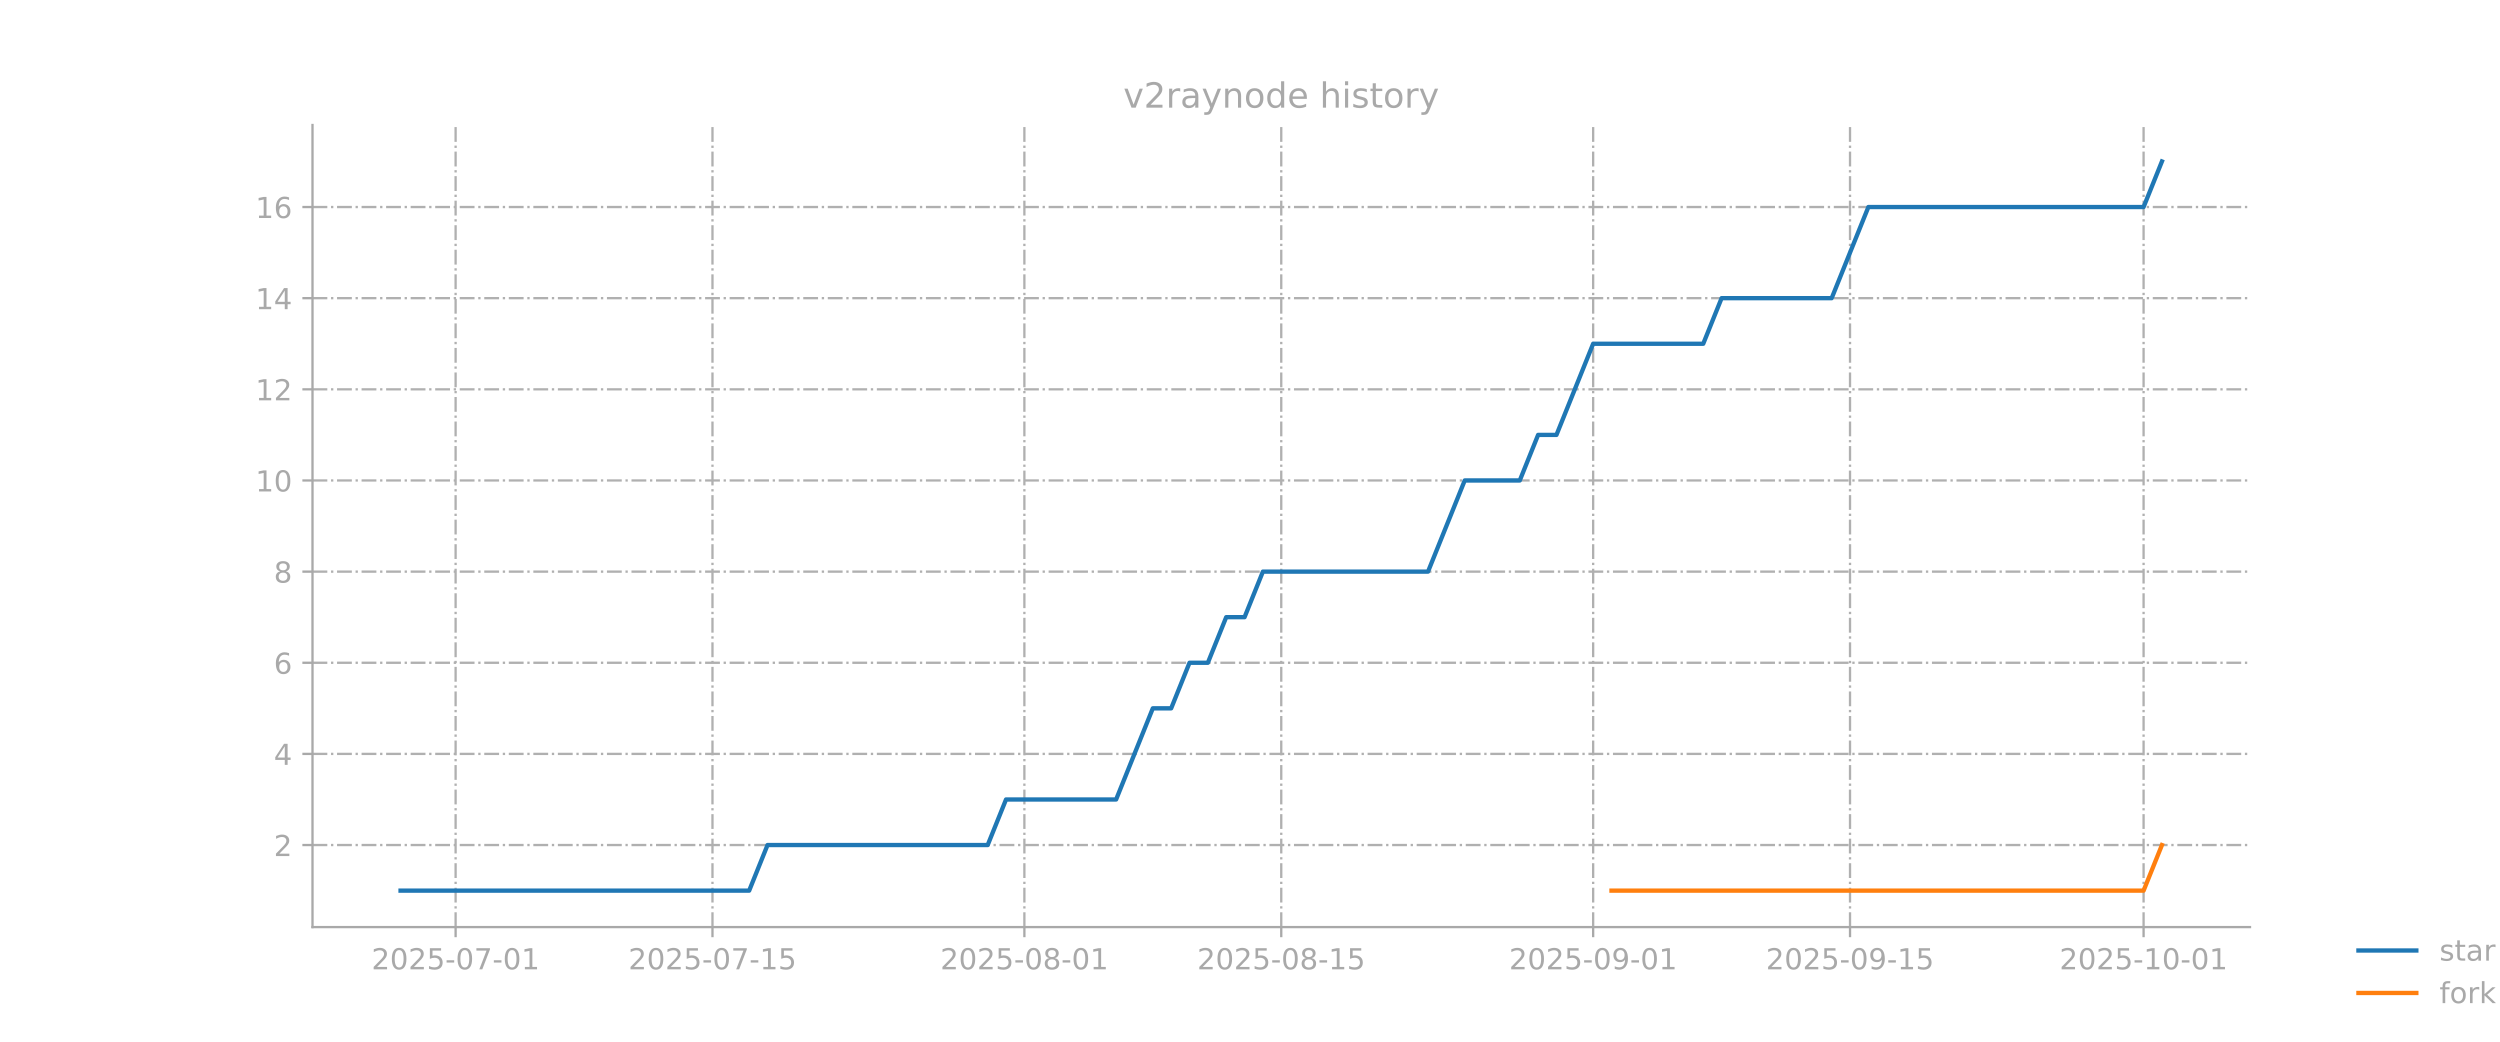
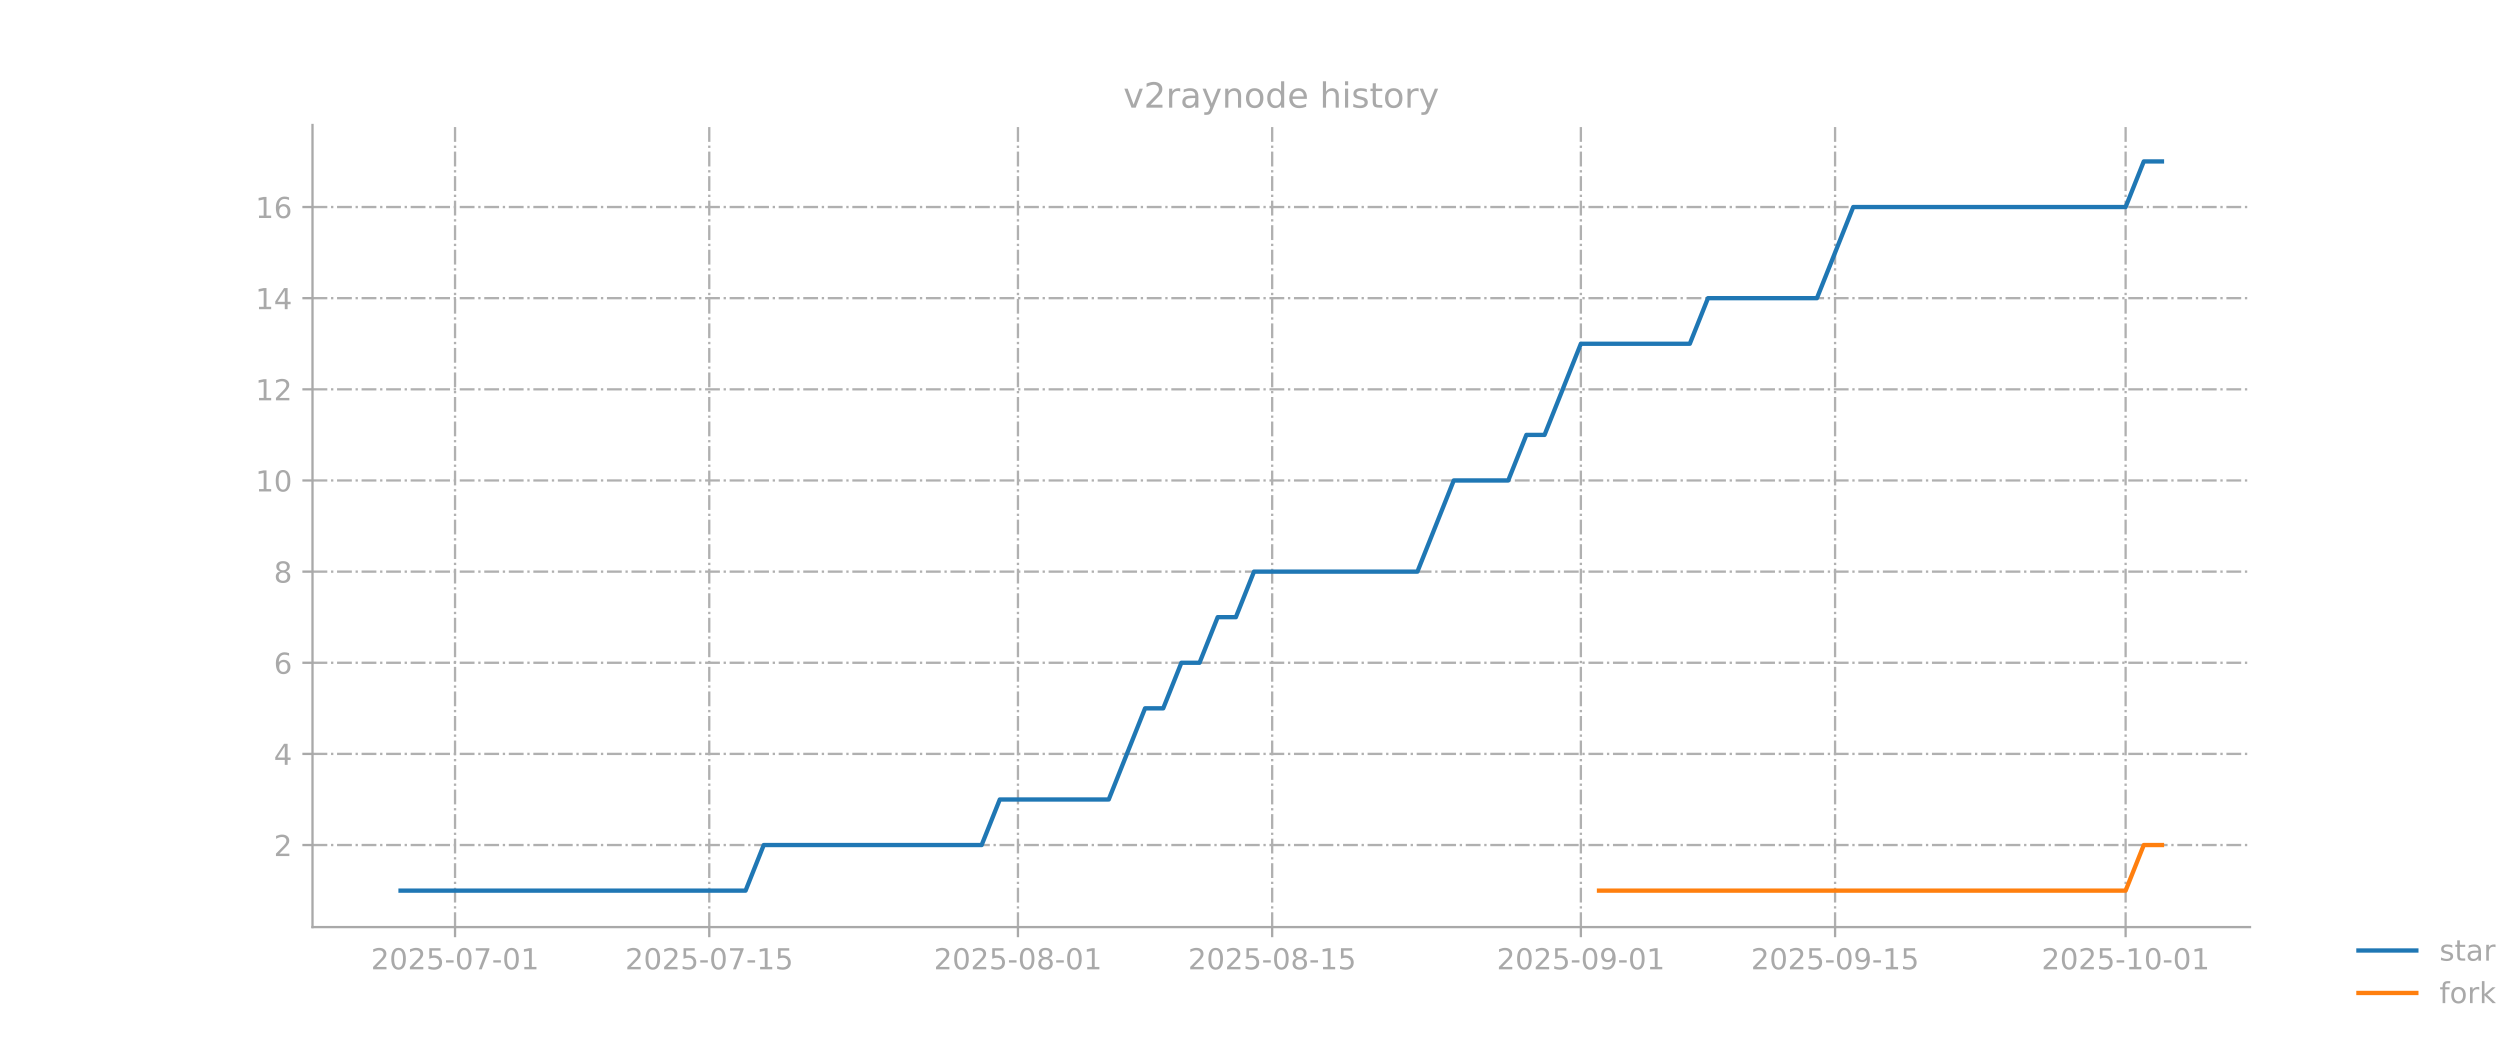
<svg xmlns="http://www.w3.org/2000/svg" xmlns:xlink="http://www.w3.org/1999/xlink" width="864pt" height="360pt" viewBox="0 0 864 360" version="1.1">
  <defs>
    <style type="text/css">*{stroke-linejoin: round; stroke-linecap: butt}</style>
  </defs>
  <g id="figure_1">
    <g id="patch_1">
      <path d="M 0 360  L 864 360  L 864 0  L 0 0  L 0 360  z " style="fill: none; opacity: 0" />
    </g>
    <g id="axes_1">
      <g id="patch_2">
        <path d="M 108 320.4  L 777.6 320.4  L 777.6 43.2  L 108 43.2  L 108 320.4  z " style="fill: none; opacity: 0" />
      </g>
      <g id="matplotlib.axis_1">
        <g id="xtick_1">
          <g id="line2d_1">
-             <path d="M 157.459 320.4  L 157.459 43.2  " clip-path="url(#p761df9f288)" style="fill: none; stroke-dasharray: 5.12,1.28,0.8,1.28; stroke-dashoffset: 0; stroke: #b0b0b0; stroke-width: 0.8" />
+             <path d="M 157.263 320.4  L 157.263 43.2  " clip-path="url(#p6adcbe52f4)" style="fill: none; stroke-dasharray: 5.12,1.28,0.8,1.28; stroke-dashoffset: 0; stroke: #b0b0b0; stroke-width: 0.8" />
          </g>
          <g id="line2d_2">
            <defs>
-               <path id="mf21b03d5a7" d="M 0 0  L 0 3.5  " style="stroke: #a9a9a9; stroke-width: 0.8" />
+               <path id="m0c302f89f4" d="M 0 0  L 0 3.5  " style="stroke: #a9a9a9; stroke-width: 0.8" />
            </defs>
            <g>
-               <use xlink:href="#mf21b03d5a7" x="157.459" y="320.4" style="fill: #a9a9a9; stroke: #a9a9a9; stroke-width: 0.8" />
+               <use xlink:href="#m0c302f89f4" x="157.263" y="320.4" style="fill: #a9a9a9; stroke: #a9a9a9; stroke-width: 0.8" />
            </g>
          </g>
          <g id="text_1">
-             <g style="fill: #a9a9a9" transform="translate(128.4013 334.9984) scale(0.1 -0.1)">
+             <g style="fill: #a9a9a9" transform="translate(128.2052 334.9984) scale(0.1 -0.1)">
              <defs>
                <path id="DejaVuSans-32" d="M 1228 531  L 3431 531  L 3431 0  L 469 0  L 469 531  Q 828 903 1448 1529  Q 2069 2156 2228 2338  Q 2531 2678 2651 2914  Q 2772 3150 2772 3378  Q 2772 3750 2511 3984  Q 2250 4219 1831 4219  Q 1534 4219 1204 4116  Q 875 4013 500 3803  L 500 4441  Q 881 4594 1212 4672  Q 1544 4750 1819 4750  Q 2544 4750 2975 4387  Q 3406 4025 3406 3419  Q 3406 3131 3298 2873  Q 3191 2616 2906 2266  Q 2828 2175 2409 1742  Q 1991 1309 1228 531  z " transform="scale(0.015625)" />
                <path id="DejaVuSans-30" d="M 2034 4250  Q 1547 4250 1301 3770  Q 1056 3291 1056 2328  Q 1056 1369 1301 889  Q 1547 409 2034 409  Q 2525 409 2770 889  Q 3016 1369 3016 2328  Q 3016 3291 2770 3770  Q 2525 4250 2034 4250  z M 2034 4750  Q 2819 4750 3233 4129  Q 3647 3509 3647 2328  Q 3647 1150 3233 529  Q 2819 -91 2034 -91  Q 1250 -91 836 529  Q 422 1150 422 2328  Q 422 3509 836 4129  Q 1250 4750 2034 4750  z " transform="scale(0.015625)" />
                <path id="DejaVuSans-35" d="M 691 4666  L 3169 4666  L 3169 4134  L 1269 4134  L 1269 2991  Q 1406 3038 1543 3061  Q 1681 3084 1819 3084  Q 2600 3084 3056 2656  Q 3513 2228 3513 1497  Q 3513 744 3044 326  Q 2575 -91 1722 -91  Q 1428 -91 1123 -41  Q 819 9 494 109  L 494 744  Q 775 591 1075 516  Q 1375 441 1709 441  Q 2250 441 2565 725  Q 2881 1009 2881 1497  Q 2881 1984 2565 2268  Q 2250 2553 1709 2553  Q 1456 2553 1204 2497  Q 953 2441 691 2322  L 691 4666  z " transform="scale(0.015625)" />
                <path id="DejaVuSans-2d" d="M 313 2009  L 1997 2009  L 1997 1497  L 313 1497  L 313 2009  z " transform="scale(0.015625)" />
                <path id="DejaVuSans-37" d="M 525 4666  L 3525 4666  L 3525 4397  L 1831 0  L 1172 0  L 2766 4134  L 525 4134  L 525 4666  z " transform="scale(0.015625)" />
                <path id="DejaVuSans-31" d="M 794 531  L 1825 531  L 1825 4091  L 703 3866  L 703 4441  L 1819 4666  L 2450 4666  L 2450 531  L 3481 531  L 3481 0  L 794 0  L 794 531  z " transform="scale(0.015625)" />
              </defs>
              <use xlink:href="#DejaVuSans-32" />
              <use xlink:href="#DejaVuSans-30" transform="translate(63.62305 0)" />
              <use xlink:href="#DejaVuSans-32" transform="translate(127.2461 0)" />
              <use xlink:href="#DejaVuSans-35" transform="translate(190.8691 0)" />
              <use xlink:href="#DejaVuSans-2d" transform="translate(254.4922 0)" />
              <use xlink:href="#DejaVuSans-30" transform="translate(290.5762 0)" />
              <use xlink:href="#DejaVuSans-37" transform="translate(354.1992 0)" />
              <use xlink:href="#DejaVuSans-2d" transform="translate(417.8223 0)" />
              <use xlink:href="#DejaVuSans-30" transform="translate(453.9062 0)" />
              <use xlink:href="#DejaVuSans-31" transform="translate(517.5293 0)" />
            </g>
          </g>
        </g>
        <g id="xtick_2">
          <g id="line2d_3">
-             <path d="M 246.232 320.4  L 246.232 43.2  " clip-path="url(#p761df9f288)" style="fill: none; stroke-dasharray: 5.12,1.28,0.8,1.28; stroke-dashoffset: 0; stroke: #b0b0b0; stroke-width: 0.8" />
+             <path d="M 245.121 320.4  L 245.121 43.2  " clip-path="url(#p6adcbe52f4)" style="fill: none; stroke-dasharray: 5.12,1.28,0.8,1.28; stroke-dashoffset: 0; stroke: #b0b0b0; stroke-width: 0.8" />
          </g>
          <g id="line2d_4">
            <g>
-               <use xlink:href="#mf21b03d5a7" x="246.232" y="320.4" style="fill: #a9a9a9; stroke: #a9a9a9; stroke-width: 0.8" />
+               <use xlink:href="#m0c302f89f4" x="245.121" y="320.4" style="fill: #a9a9a9; stroke: #a9a9a9; stroke-width: 0.8" />
            </g>
          </g>
          <g id="text_2">
-             <g style="fill: #a9a9a9" transform="translate(217.174 334.9984) scale(0.1 -0.1)">
+             <g style="fill: #a9a9a9" transform="translate(216.0627 334.9984) scale(0.1 -0.1)">
              <use xlink:href="#DejaVuSans-32" />
              <use xlink:href="#DejaVuSans-30" transform="translate(63.62305 0)" />
              <use xlink:href="#DejaVuSans-32" transform="translate(127.2461 0)" />
              <use xlink:href="#DejaVuSans-35" transform="translate(190.8691 0)" />
              <use xlink:href="#DejaVuSans-2d" transform="translate(254.4922 0)" />
              <use xlink:href="#DejaVuSans-30" transform="translate(290.5762 0)" />
              <use xlink:href="#DejaVuSans-37" transform="translate(354.1992 0)" />
              <use xlink:href="#DejaVuSans-2d" transform="translate(417.8223 0)" />
              <use xlink:href="#DejaVuSans-31" transform="translate(453.9062 0)" />
              <use xlink:href="#DejaVuSans-35" transform="translate(517.5293 0)" />
            </g>
          </g>
        </g>
        <g id="xtick_3">
          <g id="line2d_5">
-             <path d="M 354.027 320.4  L 354.027 43.2  " clip-path="url(#p761df9f288)" style="fill: none; stroke-dasharray: 5.12,1.28,0.8,1.28; stroke-dashoffset: 0; stroke: #b0b0b0; stroke-width: 0.8" />
+             <path d="M 351.805 320.4  L 351.805 43.2  " clip-path="url(#p6adcbe52f4)" style="fill: none; stroke-dasharray: 5.12,1.28,0.8,1.28; stroke-dashoffset: 0; stroke: #b0b0b0; stroke-width: 0.8" />
          </g>
          <g id="line2d_6">
            <g>
-               <use xlink:href="#mf21b03d5a7" x="354.027" y="320.4" style="fill: #a9a9a9; stroke: #a9a9a9; stroke-width: 0.8" />
+               <use xlink:href="#m0c302f89f4" x="351.805" y="320.4" style="fill: #a9a9a9; stroke: #a9a9a9; stroke-width: 0.8" />
            </g>
          </g>
          <g id="text_3">
-             <g style="fill: #a9a9a9" transform="translate(324.9695 334.9984) scale(0.1 -0.1)">
+             <g style="fill: #a9a9a9" transform="translate(322.7469 334.9984) scale(0.1 -0.1)">
              <defs>
                <path id="DejaVuSans-38" d="M 2034 2216  Q 1584 2216 1326 1975  Q 1069 1734 1069 1313  Q 1069 891 1326 650  Q 1584 409 2034 409  Q 2484 409 2743 651  Q 3003 894 3003 1313  Q 3003 1734 2745 1975  Q 2488 2216 2034 2216  z M 1403 2484  Q 997 2584 770 2862  Q 544 3141 544 3541  Q 544 4100 942 4425  Q 1341 4750 2034 4750  Q 2731 4750 3128 4425  Q 3525 4100 3525 3541  Q 3525 3141 3298 2862  Q 3072 2584 2669 2484  Q 3125 2378 3379 2068  Q 3634 1759 3634 1313  Q 3634 634 3220 271  Q 2806 -91 2034 -91  Q 1263 -91 848 271  Q 434 634 434 1313  Q 434 1759 690 2068  Q 947 2378 1403 2484  z M 1172 3481  Q 1172 3119 1398 2916  Q 1625 2713 2034 2713  Q 2441 2713 2670 2916  Q 2900 3119 2900 3481  Q 2900 3844 2670 4047  Q 2441 4250 2034 4250  Q 1625 4250 1398 4047  Q 1172 3844 1172 3481  z " transform="scale(0.015625)" />
              </defs>
              <use xlink:href="#DejaVuSans-32" />
              <use xlink:href="#DejaVuSans-30" transform="translate(63.62305 0)" />
              <use xlink:href="#DejaVuSans-32" transform="translate(127.2461 0)" />
              <use xlink:href="#DejaVuSans-35" transform="translate(190.8691 0)" />
              <use xlink:href="#DejaVuSans-2d" transform="translate(254.4922 0)" />
              <use xlink:href="#DejaVuSans-30" transform="translate(290.5762 0)" />
              <use xlink:href="#DejaVuSans-38" transform="translate(354.1992 0)" />
              <use xlink:href="#DejaVuSans-2d" transform="translate(417.8223 0)" />
              <use xlink:href="#DejaVuSans-30" transform="translate(453.9062 0)" />
              <use xlink:href="#DejaVuSans-31" transform="translate(517.5293 0)" />
            </g>
          </g>
        </g>
        <g id="xtick_4">
          <g id="line2d_7">
-             <path d="M 442.8 320.4  L 442.8 43.2  " clip-path="url(#p761df9f288)" style="fill: none; stroke-dasharray: 5.12,1.28,0.8,1.28; stroke-dashoffset: 0; stroke: #b0b0b0; stroke-width: 0.8" />
+             <path d="M 439.662 320.4  L 439.662 43.2  " clip-path="url(#p6adcbe52f4)" style="fill: none; stroke-dasharray: 5.12,1.28,0.8,1.28; stroke-dashoffset: 0; stroke: #b0b0b0; stroke-width: 0.8" />
          </g>
          <g id="line2d_8">
            <g>
-               <use xlink:href="#mf21b03d5a7" x="442.8" y="320.4" style="fill: #a9a9a9; stroke: #a9a9a9; stroke-width: 0.8" />
+               <use xlink:href="#m0c302f89f4" x="439.662" y="320.4" style="fill: #a9a9a9; stroke: #a9a9a9; stroke-width: 0.8" />
            </g>
          </g>
          <g id="text_4">
-             <g style="fill: #a9a9a9" transform="translate(413.7422 334.9984) scale(0.1 -0.1)">
+             <g style="fill: #a9a9a9" transform="translate(410.6044 334.9984) scale(0.1 -0.1)">
              <use xlink:href="#DejaVuSans-32" />
              <use xlink:href="#DejaVuSans-30" transform="translate(63.62305 0)" />
              <use xlink:href="#DejaVuSans-32" transform="translate(127.2461 0)" />
              <use xlink:href="#DejaVuSans-35" transform="translate(190.8691 0)" />
              <use xlink:href="#DejaVuSans-2d" transform="translate(254.4922 0)" />
              <use xlink:href="#DejaVuSans-30" transform="translate(290.5762 0)" />
              <use xlink:href="#DejaVuSans-38" transform="translate(354.1992 0)" />
              <use xlink:href="#DejaVuSans-2d" transform="translate(417.8223 0)" />
              <use xlink:href="#DejaVuSans-31" transform="translate(453.9062 0)" />
              <use xlink:href="#DejaVuSans-35" transform="translate(517.5293 0)" />
            </g>
          </g>
        </g>
        <g id="xtick_5">
          <g id="line2d_9">
-             <path d="M 550.595 320.4  L 550.595 43.2  " clip-path="url(#p761df9f288)" style="fill: none; stroke-dasharray: 5.12,1.28,0.8,1.28; stroke-dashoffset: 0; stroke: #b0b0b0; stroke-width: 0.8" />
+             <path d="M 546.346 320.4  L 546.346 43.2  " clip-path="url(#p6adcbe52f4)" style="fill: none; stroke-dasharray: 5.12,1.28,0.8,1.28; stroke-dashoffset: 0; stroke: #b0b0b0; stroke-width: 0.8" />
          </g>
          <g id="line2d_10">
            <g>
-               <use xlink:href="#mf21b03d5a7" x="550.595" y="320.4" style="fill: #a9a9a9; stroke: #a9a9a9; stroke-width: 0.8" />
+               <use xlink:href="#m0c302f89f4" x="546.346" y="320.4" style="fill: #a9a9a9; stroke: #a9a9a9; stroke-width: 0.8" />
            </g>
          </g>
          <g id="text_5">
-             <g style="fill: #a9a9a9" transform="translate(521.5376 334.9984) scale(0.1 -0.1)">
+             <g style="fill: #a9a9a9" transform="translate(517.2886 334.9984) scale(0.1 -0.1)">
              <defs>
                <path id="DejaVuSans-39" d="M 703 97  L 703 672  Q 941 559 1184 500  Q 1428 441 1663 441  Q 2288 441 2617 861  Q 2947 1281 2994 2138  Q 2813 1869 2534 1725  Q 2256 1581 1919 1581  Q 1219 1581 811 2004  Q 403 2428 403 3163  Q 403 3881 828 4315  Q 1253 4750 1959 4750  Q 2769 4750 3195 4129  Q 3622 3509 3622 2328  Q 3622 1225 3098 567  Q 2575 -91 1691 -91  Q 1453 -91 1209 -44  Q 966 3 703 97  z M 1959 2075  Q 2384 2075 2632 2365  Q 2881 2656 2881 3163  Q 2881 3666 2632 3958  Q 2384 4250 1959 4250  Q 1534 4250 1286 3958  Q 1038 3666 1038 3163  Q 1038 2656 1286 2365  Q 1534 2075 1959 2075  z " transform="scale(0.015625)" />
              </defs>
              <use xlink:href="#DejaVuSans-32" />
              <use xlink:href="#DejaVuSans-30" transform="translate(63.62305 0)" />
              <use xlink:href="#DejaVuSans-32" transform="translate(127.2461 0)" />
              <use xlink:href="#DejaVuSans-35" transform="translate(190.8691 0)" />
              <use xlink:href="#DejaVuSans-2d" transform="translate(254.4922 0)" />
              <use xlink:href="#DejaVuSans-30" transform="translate(290.5762 0)" />
              <use xlink:href="#DejaVuSans-39" transform="translate(354.1992 0)" />
              <use xlink:href="#DejaVuSans-2d" transform="translate(417.8223 0)" />
              <use xlink:href="#DejaVuSans-30" transform="translate(453.9062 0)" />
              <use xlink:href="#DejaVuSans-31" transform="translate(517.5293 0)" />
            </g>
          </g>
        </g>
        <g id="xtick_6">
          <g id="line2d_11">
-             <path d="M 639.368 320.4  L 639.368 43.2  " clip-path="url(#p761df9f288)" style="fill: none; stroke-dasharray: 5.12,1.28,0.8,1.28; stroke-dashoffset: 0; stroke: #b0b0b0; stroke-width: 0.8" />
+             <path d="M 634.204 320.4  L 634.204 43.2  " clip-path="url(#p6adcbe52f4)" style="fill: none; stroke-dasharray: 5.12,1.28,0.8,1.28; stroke-dashoffset: 0; stroke: #b0b0b0; stroke-width: 0.8" />
          </g>
          <g id="line2d_12">
            <g>
-               <use xlink:href="#mf21b03d5a7" x="639.368" y="320.4" style="fill: #a9a9a9; stroke: #a9a9a9; stroke-width: 0.8" />
+               <use xlink:href="#m0c302f89f4" x="634.204" y="320.4" style="fill: #a9a9a9; stroke: #a9a9a9; stroke-width: 0.8" />
            </g>
          </g>
          <g id="text_6">
-             <g style="fill: #a9a9a9" transform="translate(610.3104 334.9984) scale(0.1 -0.1)">
+             <g style="fill: #a9a9a9" transform="translate(605.1461 334.9984) scale(0.1 -0.1)">
              <use xlink:href="#DejaVuSans-32" />
              <use xlink:href="#DejaVuSans-30" transform="translate(63.62305 0)" />
              <use xlink:href="#DejaVuSans-32" transform="translate(127.2461 0)" />
              <use xlink:href="#DejaVuSans-35" transform="translate(190.8691 0)" />
              <use xlink:href="#DejaVuSans-2d" transform="translate(254.4922 0)" />
              <use xlink:href="#DejaVuSans-30" transform="translate(290.5762 0)" />
              <use xlink:href="#DejaVuSans-39" transform="translate(354.1992 0)" />
              <use xlink:href="#DejaVuSans-2d" transform="translate(417.8223 0)" />
              <use xlink:href="#DejaVuSans-31" transform="translate(453.9062 0)" />
              <use xlink:href="#DejaVuSans-35" transform="translate(517.5293 0)" />
            </g>
          </g>
        </g>
        <g id="xtick_7">
          <g id="line2d_13">
-             <path d="M 740.823 320.4  L 740.823 43.2  " clip-path="url(#p761df9f288)" style="fill: none; stroke-dasharray: 5.12,1.28,0.8,1.28; stroke-dashoffset: 0; stroke: #b0b0b0; stroke-width: 0.8" />
+             <path d="M 734.613 320.4  L 734.613 43.2  " clip-path="url(#p6adcbe52f4)" style="fill: none; stroke-dasharray: 5.12,1.28,0.8,1.28; stroke-dashoffset: 0; stroke: #b0b0b0; stroke-width: 0.8" />
          </g>
          <g id="line2d_14">
            <g>
-               <use xlink:href="#mf21b03d5a7" x="740.823" y="320.4" style="fill: #a9a9a9; stroke: #a9a9a9; stroke-width: 0.8" />
+               <use xlink:href="#m0c302f89f4" x="734.613" y="320.4" style="fill: #a9a9a9; stroke: #a9a9a9; stroke-width: 0.8" />
            </g>
          </g>
          <g id="text_7">
-             <g style="fill: #a9a9a9" transform="translate(711.7649 334.9984) scale(0.1 -0.1)">
+             <g style="fill: #a9a9a9" transform="translate(705.5547 334.9984) scale(0.1 -0.1)">
              <use xlink:href="#DejaVuSans-32" />
              <use xlink:href="#DejaVuSans-30" transform="translate(63.62305 0)" />
              <use xlink:href="#DejaVuSans-32" transform="translate(127.2461 0)" />
              <use xlink:href="#DejaVuSans-35" transform="translate(190.8691 0)" />
              <use xlink:href="#DejaVuSans-2d" transform="translate(254.4922 0)" />
              <use xlink:href="#DejaVuSans-31" transform="translate(290.5762 0)" />
              <use xlink:href="#DejaVuSans-30" transform="translate(354.1992 0)" />
              <use xlink:href="#DejaVuSans-2d" transform="translate(417.8223 0)" />
              <use xlink:href="#DejaVuSans-30" transform="translate(453.9062 0)" />
              <use xlink:href="#DejaVuSans-31" transform="translate(517.5293 0)" />
            </g>
          </g>
        </g>
      </g>
      <g id="matplotlib.axis_2">
        <g id="ytick_1">
          <g id="line2d_15">
-             <path d="M 108 292.05  L 777.6 292.05  " clip-path="url(#p761df9f288)" style="fill: none; stroke-dasharray: 5.12,1.28,0.8,1.28; stroke-dashoffset: 0; stroke: #b0b0b0; stroke-width: 0.8" />
+             <path d="M 108 292.05  L 777.6 292.05  " clip-path="url(#p6adcbe52f4)" style="fill: none; stroke-dasharray: 5.12,1.28,0.8,1.28; stroke-dashoffset: 0; stroke: #b0b0b0; stroke-width: 0.8" />
          </g>
          <g id="line2d_16">
            <defs>
-               <path id="m765df9d18e" d="M 0 0  L -3.5 0  " style="stroke: #a9a9a9; stroke-width: 0.8" />
+               <path id="mbf6352142a" d="M 0 0  L -3.5 0  " style="stroke: #a9a9a9; stroke-width: 0.8" />
            </defs>
            <g>
-               <use xlink:href="#m765df9d18e" x="108" y="292.05" style="fill: #a9a9a9; stroke: #a9a9a9; stroke-width: 0.8" />
+               <use xlink:href="#mbf6352142a" x="108" y="292.05" style="fill: #a9a9a9; stroke: #a9a9a9; stroke-width: 0.8" />
            </g>
          </g>
          <g id="text_8">
            <g style="fill: #a9a9a9" transform="translate(94.6375 295.8492) scale(0.1 -0.1)">
              <use xlink:href="#DejaVuSans-32" />
            </g>
          </g>
        </g>
        <g id="ytick_2">
          <g id="line2d_17">
-             <path d="M 108 260.55  L 777.6 260.55  " clip-path="url(#p761df9f288)" style="fill: none; stroke-dasharray: 5.12,1.28,0.8,1.28; stroke-dashoffset: 0; stroke: #b0b0b0; stroke-width: 0.8" />
+             <path d="M 108 260.55  L 777.6 260.55  " clip-path="url(#p6adcbe52f4)" style="fill: none; stroke-dasharray: 5.12,1.28,0.8,1.28; stroke-dashoffset: 0; stroke: #b0b0b0; stroke-width: 0.8" />
          </g>
          <g id="line2d_18">
            <g>
-               <use xlink:href="#m765df9d18e" x="108" y="260.55" style="fill: #a9a9a9; stroke: #a9a9a9; stroke-width: 0.8" />
+               <use xlink:href="#mbf6352142a" x="108" y="260.55" style="fill: #a9a9a9; stroke: #a9a9a9; stroke-width: 0.8" />
            </g>
          </g>
          <g id="text_9">
            <g style="fill: #a9a9a9" transform="translate(94.6375 264.3492) scale(0.1 -0.1)">
              <defs>
                <path id="DejaVuSans-34" d="M 2419 4116  L 825 1625  L 2419 1625  L 2419 4116  z M 2253 4666  L 3047 4666  L 3047 1625  L 3713 1625  L 3713 1100  L 3047 1100  L 3047 0  L 2419 0  L 2419 1100  L 313 1100  L 313 1709  L 2253 4666  z " transform="scale(0.015625)" />
              </defs>
              <use xlink:href="#DejaVuSans-34" />
            </g>
          </g>
        </g>
        <g id="ytick_3">
          <g id="line2d_19">
-             <path d="M 108 229.05  L 777.6 229.05  " clip-path="url(#p761df9f288)" style="fill: none; stroke-dasharray: 5.12,1.28,0.8,1.28; stroke-dashoffset: 0; stroke: #b0b0b0; stroke-width: 0.8" />
+             <path d="M 108 229.05  L 777.6 229.05  " clip-path="url(#p6adcbe52f4)" style="fill: none; stroke-dasharray: 5.12,1.28,0.8,1.28; stroke-dashoffset: 0; stroke: #b0b0b0; stroke-width: 0.8" />
          </g>
          <g id="line2d_20">
            <g>
-               <use xlink:href="#m765df9d18e" x="108" y="229.05" style="fill: #a9a9a9; stroke: #a9a9a9; stroke-width: 0.8" />
+               <use xlink:href="#mbf6352142a" x="108" y="229.05" style="fill: #a9a9a9; stroke: #a9a9a9; stroke-width: 0.8" />
            </g>
          </g>
          <g id="text_10">
            <g style="fill: #a9a9a9" transform="translate(94.6375 232.8492) scale(0.1 -0.1)">
              <defs>
                <path id="DejaVuSans-36" d="M 2113 2584  Q 1688 2584 1439 2293  Q 1191 2003 1191 1497  Q 1191 994 1439 701  Q 1688 409 2113 409  Q 2538 409 2786 701  Q 3034 994 3034 1497  Q 3034 2003 2786 2293  Q 2538 2584 2113 2584  z M 3366 4563  L 3366 3988  Q 3128 4100 2886 4159  Q 2644 4219 2406 4219  Q 1781 4219 1451 3797  Q 1122 3375 1075 2522  Q 1259 2794 1537 2939  Q 1816 3084 2150 3084  Q 2853 3084 3261 2657  Q 3669 2231 3669 1497  Q 3669 778 3244 343  Q 2819 -91 2113 -91  Q 1303 -91 875 529  Q 447 1150 447 2328  Q 447 3434 972 4092  Q 1497 4750 2381 4750  Q 2619 4750 2861 4703  Q 3103 4656 3366 4563  z " transform="scale(0.015625)" />
              </defs>
              <use xlink:href="#DejaVuSans-36" />
            </g>
          </g>
        </g>
        <g id="ytick_4">
          <g id="line2d_21">
-             <path d="M 108 197.55  L 777.6 197.55  " clip-path="url(#p761df9f288)" style="fill: none; stroke-dasharray: 5.12,1.28,0.8,1.28; stroke-dashoffset: 0; stroke: #b0b0b0; stroke-width: 0.8" />
+             <path d="M 108 197.55  L 777.6 197.55  " clip-path="url(#p6adcbe52f4)" style="fill: none; stroke-dasharray: 5.12,1.28,0.8,1.28; stroke-dashoffset: 0; stroke: #b0b0b0; stroke-width: 0.8" />
          </g>
          <g id="line2d_22">
            <g>
-               <use xlink:href="#m765df9d18e" x="108" y="197.55" style="fill: #a9a9a9; stroke: #a9a9a9; stroke-width: 0.8" />
+               <use xlink:href="#mbf6352142a" x="108" y="197.55" style="fill: #a9a9a9; stroke: #a9a9a9; stroke-width: 0.8" />
            </g>
          </g>
          <g id="text_11">
            <g style="fill: #a9a9a9" transform="translate(94.6375 201.3492) scale(0.1 -0.1)">
              <use xlink:href="#DejaVuSans-38" />
            </g>
          </g>
        </g>
        <g id="ytick_5">
          <g id="line2d_23">
-             <path d="M 108 166.05  L 777.6 166.05  " clip-path="url(#p761df9f288)" style="fill: none; stroke-dasharray: 5.12,1.28,0.8,1.28; stroke-dashoffset: 0; stroke: #b0b0b0; stroke-width: 0.8" />
+             <path d="M 108 166.05  L 777.6 166.05  " clip-path="url(#p6adcbe52f4)" style="fill: none; stroke-dasharray: 5.12,1.28,0.8,1.28; stroke-dashoffset: 0; stroke: #b0b0b0; stroke-width: 0.8" />
          </g>
          <g id="line2d_24">
            <g>
-               <use xlink:href="#m765df9d18e" x="108" y="166.05" style="fill: #a9a9a9; stroke: #a9a9a9; stroke-width: 0.8" />
+               <use xlink:href="#mbf6352142a" x="108" y="166.05" style="fill: #a9a9a9; stroke: #a9a9a9; stroke-width: 0.8" />
            </g>
          </g>
          <g id="text_12">
            <g style="fill: #a9a9a9" transform="translate(88.275 169.8492) scale(0.1 -0.1)">
              <use xlink:href="#DejaVuSans-31" />
              <use xlink:href="#DejaVuSans-30" transform="translate(63.62305 0)" />
            </g>
          </g>
        </g>
        <g id="ytick_6">
          <g id="line2d_25">
-             <path d="M 108 134.55  L 777.6 134.55  " clip-path="url(#p761df9f288)" style="fill: none; stroke-dasharray: 5.12,1.28,0.8,1.28; stroke-dashoffset: 0; stroke: #b0b0b0; stroke-width: 0.8" />
+             <path d="M 108 134.55  L 777.6 134.55  " clip-path="url(#p6adcbe52f4)" style="fill: none; stroke-dasharray: 5.12,1.28,0.8,1.28; stroke-dashoffset: 0; stroke: #b0b0b0; stroke-width: 0.8" />
          </g>
          <g id="line2d_26">
            <g>
-               <use xlink:href="#m765df9d18e" x="108" y="134.55" style="fill: #a9a9a9; stroke: #a9a9a9; stroke-width: 0.8" />
+               <use xlink:href="#mbf6352142a" x="108" y="134.55" style="fill: #a9a9a9; stroke: #a9a9a9; stroke-width: 0.8" />
            </g>
          </g>
          <g id="text_13">
            <g style="fill: #a9a9a9" transform="translate(88.275 138.3492) scale(0.1 -0.1)">
              <use xlink:href="#DejaVuSans-31" />
              <use xlink:href="#DejaVuSans-32" transform="translate(63.62305 0)" />
            </g>
          </g>
        </g>
        <g id="ytick_7">
          <g id="line2d_27">
-             <path d="M 108 103.05  L 777.6 103.05  " clip-path="url(#p761df9f288)" style="fill: none; stroke-dasharray: 5.12,1.28,0.8,1.28; stroke-dashoffset: 0; stroke: #b0b0b0; stroke-width: 0.8" />
+             <path d="M 108 103.05  L 777.6 103.05  " clip-path="url(#p6adcbe52f4)" style="fill: none; stroke-dasharray: 5.12,1.28,0.8,1.28; stroke-dashoffset: 0; stroke: #b0b0b0; stroke-width: 0.8" />
          </g>
          <g id="line2d_28">
            <g>
-               <use xlink:href="#m765df9d18e" x="108" y="103.05" style="fill: #a9a9a9; stroke: #a9a9a9; stroke-width: 0.8" />
+               <use xlink:href="#mbf6352142a" x="108" y="103.05" style="fill: #a9a9a9; stroke: #a9a9a9; stroke-width: 0.8" />
            </g>
          </g>
          <g id="text_14">
            <g style="fill: #a9a9a9" transform="translate(88.275 106.8492) scale(0.1 -0.1)">
              <use xlink:href="#DejaVuSans-31" />
              <use xlink:href="#DejaVuSans-34" transform="translate(63.62305 0)" />
            </g>
          </g>
        </g>
        <g id="ytick_8">
          <g id="line2d_29">
-             <path d="M 108 71.55  L 777.6 71.55  " clip-path="url(#p761df9f288)" style="fill: none; stroke-dasharray: 5.12,1.28,0.8,1.28; stroke-dashoffset: 0; stroke: #b0b0b0; stroke-width: 0.8" />
+             <path d="M 108 71.55  L 777.6 71.55  " clip-path="url(#p6adcbe52f4)" style="fill: none; stroke-dasharray: 5.12,1.28,0.8,1.28; stroke-dashoffset: 0; stroke: #b0b0b0; stroke-width: 0.8" />
          </g>
          <g id="line2d_30">
            <g>
-               <use xlink:href="#m765df9d18e" x="108" y="71.55" style="fill: #a9a9a9; stroke: #a9a9a9; stroke-width: 0.8" />
+               <use xlink:href="#mbf6352142a" x="108" y="71.55" style="fill: #a9a9a9; stroke: #a9a9a9; stroke-width: 0.8" />
            </g>
          </g>
          <g id="text_15">
            <g style="fill: #a9a9a9" transform="translate(88.275 75.34922) scale(0.1 -0.1)">
              <use xlink:href="#DejaVuSans-31" />
              <use xlink:href="#DejaVuSans-36" transform="translate(63.62305 0)" />
            </g>
          </g>
        </g>
      </g>
      <g id="line2d_31">
-         <path d="M 138.436 307.8  L 144.777 307.8  L 151.118 307.8  L 157.459 307.8  L 163.8 307.8  L 170.141 307.8  L 176.482 307.8  L 182.823 307.8  L 189.164 307.8  L 195.505 307.8  L 201.845 307.8  L 208.186 307.8  L 214.527 307.8  L 220.868 307.8  L 227.209 307.8  L 233.55 307.8  L 239.891 307.8  L 246.232 307.8  L 252.573 307.8  L 258.914 307.8  L 265.255 292.05  L 271.595 292.05  L 277.936 292.05  L 284.277 292.05  L 290.618 292.05  L 296.959 292.05  L 303.3 292.05  L 309.641 292.05  L 315.982 292.05  L 322.323 292.05  L 328.664 292.05  L 335.005 292.05  L 341.345 292.05  L 347.686 276.3  L 354.027 276.3  L 360.368 276.3  L 366.709 276.3  L 373.05 276.3  L 379.391 276.3  L 385.732 276.3  L 392.073 260.55  L 398.414 244.8  L 404.755 244.8  L 411.095 229.05  L 417.436 229.05  L 423.777 213.3  L 430.118 213.3  L 436.459 197.55  L 442.8 197.55  L 449.141 197.55  L 455.482 197.55  L 461.823 197.55  L 468.164 197.55  L 474.505 197.55  L 480.845 197.55  L 487.186 197.55  L 493.527 197.55  L 499.868 181.8  L 506.209 166.05  L 512.55 166.05  L 518.891 166.05  L 525.232 166.05  L 531.573 150.3  L 537.914 150.3  L 544.255 134.55  L 550.595 118.8  L 556.936 118.8  L 563.277 118.8  L 569.618 118.8  L 575.959 118.8  L 582.3 118.8  L 588.641 118.8  L 594.982 103.05  L 601.323 103.05  L 607.664 103.05  L 614.005 103.05  L 620.345 103.05  L 626.686 103.05  L 633.027 103.05  L 639.368 87.3  L 645.709 71.55  L 652.05 71.55  L 658.391 71.55  L 664.732 71.55  L 671.073 71.55  L 677.414 71.55  L 683.755 71.55  L 690.095 71.55  L 696.436 71.55  L 702.777 71.55  L 709.118 71.55  L 715.459 71.55  L 721.8 71.55  L 728.141 71.55  L 734.482 71.55  L 740.823 71.55  L 747.164 55.8  " clip-path="url(#p761df9f288)" style="fill: none; stroke: #1f77b4; stroke-width: 1.5; stroke-linecap: square" />
+         <path d="M 138.436 307.8  L 144.712 307.8  L 150.987 307.8  L 157.263 307.8  L 163.539 307.8  L 169.814 307.8  L 176.09 307.8  L 182.365 307.8  L 188.641 307.8  L 194.916 307.8  L 201.192 307.8  L 207.467 307.8  L 213.743 307.8  L 220.018 307.8  L 226.294 307.8  L 232.569 307.8  L 238.845 307.8  L 245.121 307.8  L 251.396 307.8  L 257.672 307.8  L 263.947 292.05  L 270.223 292.05  L 276.498 292.05  L 282.774 292.05  L 289.049 292.05  L 295.325 292.05  L 301.6 292.05  L 307.876 292.05  L 314.151 292.05  L 320.427 292.05  L 326.703 292.05  L 332.978 292.05  L 339.254 292.05  L 345.529 276.3  L 351.805 276.3  L 358.08 276.3  L 364.356 276.3  L 370.631 276.3  L 376.907 276.3  L 383.182 276.3  L 389.458 260.55  L 395.733 244.8  L 402.009 244.8  L 408.285 229.05  L 414.56 229.05  L 420.836 213.3  L 427.111 213.3  L 433.387 197.55  L 439.662 197.55  L 445.938 197.55  L 452.213 197.55  L 458.489 197.55  L 464.764 197.55  L 471.04 197.55  L 477.315 197.55  L 483.591 197.55  L 489.867 197.55  L 496.142 181.8  L 502.418 166.05  L 508.693 166.05  L 514.969 166.05  L 521.244 166.05  L 527.52 150.3  L 533.795 150.3  L 540.071 134.55  L 546.346 118.8  L 552.622 118.8  L 558.897 118.8  L 565.173 118.8  L 571.449 118.8  L 577.724 118.8  L 584 118.8  L 590.275 103.05  L 596.551 103.05  L 602.826 103.05  L 609.102 103.05  L 615.377 103.05  L 621.653 103.05  L 627.928 103.05  L 634.204 87.3  L 640.479 71.55  L 646.755 71.55  L 653.031 71.55  L 659.306 71.55  L 665.582 71.55  L 671.857 71.55  L 678.133 71.55  L 684.408 71.55  L 690.684 71.55  L 696.959 71.55  L 703.235 71.55  L 709.51 71.55  L 715.786 71.55  L 722.061 71.55  L 728.337 71.55  L 734.613 71.55  L 740.888 55.8  L 747.164 55.8  " clip-path="url(#p6adcbe52f4)" style="fill: none; stroke: #1f77b4; stroke-width: 1.5; stroke-linecap: square" />
      </g>
      <g id="line2d_32">
-         <path d="M 556.936 307.8  L 563.277 307.8  L 569.618 307.8  L 575.959 307.8  L 582.3 307.8  L 588.641 307.8  L 594.982 307.8  L 601.323 307.8  L 607.664 307.8  L 614.005 307.8  L 620.345 307.8  L 626.686 307.8  L 633.027 307.8  L 639.368 307.8  L 645.709 307.8  L 652.05 307.8  L 658.391 307.8  L 664.732 307.8  L 671.073 307.8  L 677.414 307.8  L 683.755 307.8  L 690.095 307.8  L 696.436 307.8  L 702.777 307.8  L 709.118 307.8  L 715.459 307.8  L 721.8 307.8  L 728.141 307.8  L 734.482 307.8  L 740.823 307.8  L 747.164 292.05  " clip-path="url(#p761df9f288)" style="fill: none; stroke: #ff7f0e; stroke-width: 1.5; stroke-linecap: square" />
+         <path d="M 552.622 307.8  L 558.897 307.8  L 565.173 307.8  L 571.449 307.8  L 577.724 307.8  L 584 307.8  L 590.275 307.8  L 596.551 307.8  L 602.826 307.8  L 609.102 307.8  L 615.377 307.8  L 621.653 307.8  L 627.928 307.8  L 634.204 307.8  L 640.479 307.8  L 646.755 307.8  L 653.031 307.8  L 659.306 307.8  L 665.582 307.8  L 671.857 307.8  L 678.133 307.8  L 684.408 307.8  L 690.684 307.8  L 696.959 307.8  L 703.235 307.8  L 709.51 307.8  L 715.786 307.8  L 722.061 307.8  L 728.337 307.8  L 734.613 307.8  L 740.888 292.05  L 747.164 292.05  " clip-path="url(#p6adcbe52f4)" style="fill: none; stroke: #ff7f0e; stroke-width: 1.5; stroke-linecap: square" />
      </g>
      <g id="patch_3">
        <path d="M 108 320.4  L 108 43.2  " style="fill: none; stroke: #a9a9a9; stroke-width: 0.8; stroke-linejoin: miter; stroke-linecap: square" />
      </g>
      <g id="patch_4">
        <path d="M 777.6 320.4  L 777.6 43.2  " style="fill: none" />
      </g>
      <g id="patch_5">
        <path d="M 108 320.4  L 777.6 320.4  " style="fill: none; stroke: #a9a9a9; stroke-width: 0.8; stroke-linejoin: miter; stroke-linecap: square" />
      </g>
      <g id="patch_6">
        <path d="M 108 43.2  L 777.6 43.2  " style="fill: none" />
      </g>
      <g id="text_16">
        <g style="fill: #a9a9a9" transform="translate(388.2188 37.2) scale(0.12 -0.12)">
          <defs>
            <path id="DejaVuSans-76" d="M 191 3500  L 800 3500  L 1894 563  L 2988 3500  L 3597 3500  L 2284 0  L 1503 0  L 191 3500  z " transform="scale(0.015625)" />
            <path id="DejaVuSans-72" d="M 2631 2963  Q 2534 3019 2420 3045  Q 2306 3072 2169 3072  Q 1681 3072 1420 2755  Q 1159 2438 1159 1844  L 1159 0  L 581 0  L 581 3500  L 1159 3500  L 1159 2956  Q 1341 3275 1631 3429  Q 1922 3584 2338 3584  Q 2397 3584 2469 3576  Q 2541 3569 2628 3553  L 2631 2963  z " transform="scale(0.015625)" />
            <path id="DejaVuSans-61" d="M 2194 1759  Q 1497 1759 1228 1600  Q 959 1441 959 1056  Q 959 750 1161 570  Q 1363 391 1709 391  Q 2188 391 2477 730  Q 2766 1069 2766 1631  L 2766 1759  L 2194 1759  z M 3341 1997  L 3341 0  L 2766 0  L 2766 531  Q 2569 213 2275 61  Q 1981 -91 1556 -91  Q 1019 -91 701 211  Q 384 513 384 1019  Q 384 1609 779 1909  Q 1175 2209 1959 2209  L 2766 2209  L 2766 2266  Q 2766 2663 2505 2880  Q 2244 3097 1772 3097  Q 1472 3097 1187 3025  Q 903 2953 641 2809  L 641 3341  Q 956 3463 1253 3523  Q 1550 3584 1831 3584  Q 2591 3584 2966 3190  Q 3341 2797 3341 1997  z " transform="scale(0.015625)" />
            <path id="DejaVuSans-79" d="M 2059 -325  Q 1816 -950 1584 -1140  Q 1353 -1331 966 -1331  L 506 -1331  L 506 -850  L 844 -850  Q 1081 -850 1212 -737  Q 1344 -625 1503 -206  L 1606 56  L 191 3500  L 800 3500  L 1894 763  L 2988 3500  L 3597 3500  L 2059 -325  z " transform="scale(0.015625)" />
            <path id="DejaVuSans-6e" d="M 3513 2113  L 3513 0  L 2938 0  L 2938 2094  Q 2938 2591 2744 2837  Q 2550 3084 2163 3084  Q 1697 3084 1428 2787  Q 1159 2491 1159 1978  L 1159 0  L 581 0  L 581 3500  L 1159 3500  L 1159 2956  Q 1366 3272 1645 3428  Q 1925 3584 2291 3584  Q 2894 3584 3203 3211  Q 3513 2838 3513 2113  z " transform="scale(0.015625)" />
            <path id="DejaVuSans-6f" d="M 1959 3097  Q 1497 3097 1228 2736  Q 959 2375 959 1747  Q 959 1119 1226 758  Q 1494 397 1959 397  Q 2419 397 2687 759  Q 2956 1122 2956 1747  Q 2956 2369 2687 2733  Q 2419 3097 1959 3097  z M 1959 3584  Q 2709 3584 3137 3096  Q 3566 2609 3566 1747  Q 3566 888 3137 398  Q 2709 -91 1959 -91  Q 1206 -91 779 398  Q 353 888 353 1747  Q 353 2609 779 3096  Q 1206 3584 1959 3584  z " transform="scale(0.015625)" />
            <path id="DejaVuSans-64" d="M 2906 2969  L 2906 4863  L 3481 4863  L 3481 0  L 2906 0  L 2906 525  Q 2725 213 2448 61  Q 2172 -91 1784 -91  Q 1150 -91 751 415  Q 353 922 353 1747  Q 353 2572 751 3078  Q 1150 3584 1784 3584  Q 2172 3584 2448 3432  Q 2725 3281 2906 2969  z M 947 1747  Q 947 1113 1208 752  Q 1469 391 1925 391  Q 2381 391 2643 752  Q 2906 1113 2906 1747  Q 2906 2381 2643 2742  Q 2381 3103 1925 3103  Q 1469 3103 1208 2742  Q 947 2381 947 1747  z " transform="scale(0.015625)" />
            <path id="DejaVuSans-65" d="M 3597 1894  L 3597 1613  L 953 1613  Q 991 1019 1311 708  Q 1631 397 2203 397  Q 2534 397 2845 478  Q 3156 559 3463 722  L 3463 178  Q 3153 47 2828 -22  Q 2503 -91 2169 -91  Q 1331 -91 842 396  Q 353 884 353 1716  Q 353 2575 817 3079  Q 1281 3584 2069 3584  Q 2775 3584 3186 3129  Q 3597 2675 3597 1894  z M 3022 2063  Q 3016 2534 2758 2815  Q 2500 3097 2075 3097  Q 1594 3097 1305 2825  Q 1016 2553 972 2059  L 3022 2063  z " transform="scale(0.015625)" />
            <path id="DejaVuSans-20" transform="scale(0.015625)" />
            <path id="DejaVuSans-68" d="M 3513 2113  L 3513 0  L 2938 0  L 2938 2094  Q 2938 2591 2744 2837  Q 2550 3084 2163 3084  Q 1697 3084 1428 2787  Q 1159 2491 1159 1978  L 1159 0  L 581 0  L 581 4863  L 1159 4863  L 1159 2956  Q 1366 3272 1645 3428  Q 1925 3584 2291 3584  Q 2894 3584 3203 3211  Q 3513 2838 3513 2113  z " transform="scale(0.015625)" />
            <path id="DejaVuSans-69" d="M 603 3500  L 1178 3500  L 1178 0  L 603 0  L 603 3500  z M 603 4863  L 1178 4863  L 1178 4134  L 603 4134  L 603 4863  z " transform="scale(0.015625)" />
            <path id="DejaVuSans-73" d="M 2834 3397  L 2834 2853  Q 2591 2978 2328 3040  Q 2066 3103 1784 3103  Q 1356 3103 1142 2972  Q 928 2841 928 2578  Q 928 2378 1081 2264  Q 1234 2150 1697 2047  L 1894 2003  Q 2506 1872 2764 1633  Q 3022 1394 3022 966  Q 3022 478 2636 193  Q 2250 -91 1575 -91  Q 1294 -91 989 -36  Q 684 19 347 128  L 347 722  Q 666 556 975 473  Q 1284 391 1588 391  Q 1994 391 2212 530  Q 2431 669 2431 922  Q 2431 1156 2273 1281  Q 2116 1406 1581 1522  L 1381 1569  Q 847 1681 609 1914  Q 372 2147 372 2553  Q 372 3047 722 3315  Q 1072 3584 1716 3584  Q 2034 3584 2315 3537  Q 2597 3491 2834 3397  z " transform="scale(0.015625)" />
            <path id="DejaVuSans-74" d="M 1172 4494  L 1172 3500  L 2356 3500  L 2356 3053  L 1172 3053  L 1172 1153  Q 1172 725 1289 603  Q 1406 481 1766 481  L 2356 481  L 2356 0  L 1766 0  Q 1100 0 847 248  Q 594 497 594 1153  L 594 3053  L 172 3053  L 172 3500  L 594 3500  L 594 4494  L 1172 4494  z " transform="scale(0.015625)" />
          </defs>
          <use xlink:href="#DejaVuSans-76" />
          <use xlink:href="#DejaVuSans-32" transform="translate(59.17969 0)" />
          <use xlink:href="#DejaVuSans-72" transform="translate(122.8027 0)" />
          <use xlink:href="#DejaVuSans-61" transform="translate(163.916 0)" />
          <use xlink:href="#DejaVuSans-79" transform="translate(225.1953 0)" />
          <use xlink:href="#DejaVuSans-6e" transform="translate(284.375 0)" />
          <use xlink:href="#DejaVuSans-6f" transform="translate(347.7539 0)" />
          <use xlink:href="#DejaVuSans-64" transform="translate(408.9355 0)" />
          <use xlink:href="#DejaVuSans-65" transform="translate(472.4121 0)" />
          <use xlink:href="#DejaVuSans-20" transform="translate(533.9355 0)" />
          <use xlink:href="#DejaVuSans-68" transform="translate(565.7227 0)" />
          <use xlink:href="#DejaVuSans-69" transform="translate(629.1016 0)" />
          <use xlink:href="#DejaVuSans-73" transform="translate(656.8848 0)" />
          <use xlink:href="#DejaVuSans-74" transform="translate(708.9844 0)" />
          <use xlink:href="#DejaVuSans-6f" transform="translate(748.1934 0)" />
          <use xlink:href="#DejaVuSans-72" transform="translate(809.375 0)" />
          <use xlink:href="#DejaVuSans-79" transform="translate(850.4883 0)" />
        </g>
      </g>
      <g id="legend_1">
        <g id="line2d_33">
          <path d="M 815.08 328.498  L 825.08 328.498  L 835.08 328.498  " style="fill: none; stroke: #1f77b4; stroke-width: 1.5; stroke-linecap: square" />
        </g>
        <g id="text_17">
          <g style="fill: #a9a9a9" transform="translate(843.08 331.9984) scale(0.1 -0.1)">
            <use xlink:href="#DejaVuSans-73" />
            <use xlink:href="#DejaVuSans-74" transform="translate(52.09961 0)" />
            <use xlink:href="#DejaVuSans-61" transform="translate(91.30859 0)" />
            <use xlink:href="#DejaVuSans-72" transform="translate(152.5879 0)" />
          </g>
        </g>
        <g id="line2d_34">
          <path d="M 815.08 343.177  L 825.08 343.177  L 835.08 343.177  " style="fill: none; stroke: #ff7f0e; stroke-width: 1.5; stroke-linecap: square" />
        </g>
        <g id="text_18">
          <g style="fill: #a9a9a9" transform="translate(843.08 346.6766) scale(0.1 -0.1)">
            <defs>
              <path id="DejaVuSans-66" d="M 2375 4863  L 2375 4384  L 1825 4384  Q 1516 4384 1395 4259  Q 1275 4134 1275 3809  L 1275 3500  L 2222 3500  L 2222 3053  L 1275 3053  L 1275 0  L 697 0  L 697 3053  L 147 3053  L 147 3500  L 697 3500  L 697 3744  Q 697 4328 969 4595  Q 1241 4863 1831 4863  L 2375 4863  z " transform="scale(0.015625)" />
              <path id="DejaVuSans-6b" d="M 581 4863  L 1159 4863  L 1159 1991  L 2875 3500  L 3609 3500  L 1753 1863  L 3688 0  L 2938 0  L 1159 1709  L 1159 0  L 581 0  L 581 4863  z " transform="scale(0.015625)" />
            </defs>
            <use xlink:href="#DejaVuSans-66" />
            <use xlink:href="#DejaVuSans-6f" transform="translate(35.20508 0)" />
            <use xlink:href="#DejaVuSans-72" transform="translate(96.38672 0)" />
            <use xlink:href="#DejaVuSans-6b" transform="translate(137.5 0)" />
          </g>
        </g>
      </g>
    </g>
  </g>
  <defs>
-     <clipPath id="p761df9f288">
+     <clipPath id="p6adcbe52f4">
      <rect x="108" y="43.2" width="669.6" height="277.2" />
    </clipPath>
  </defs>
</svg>
